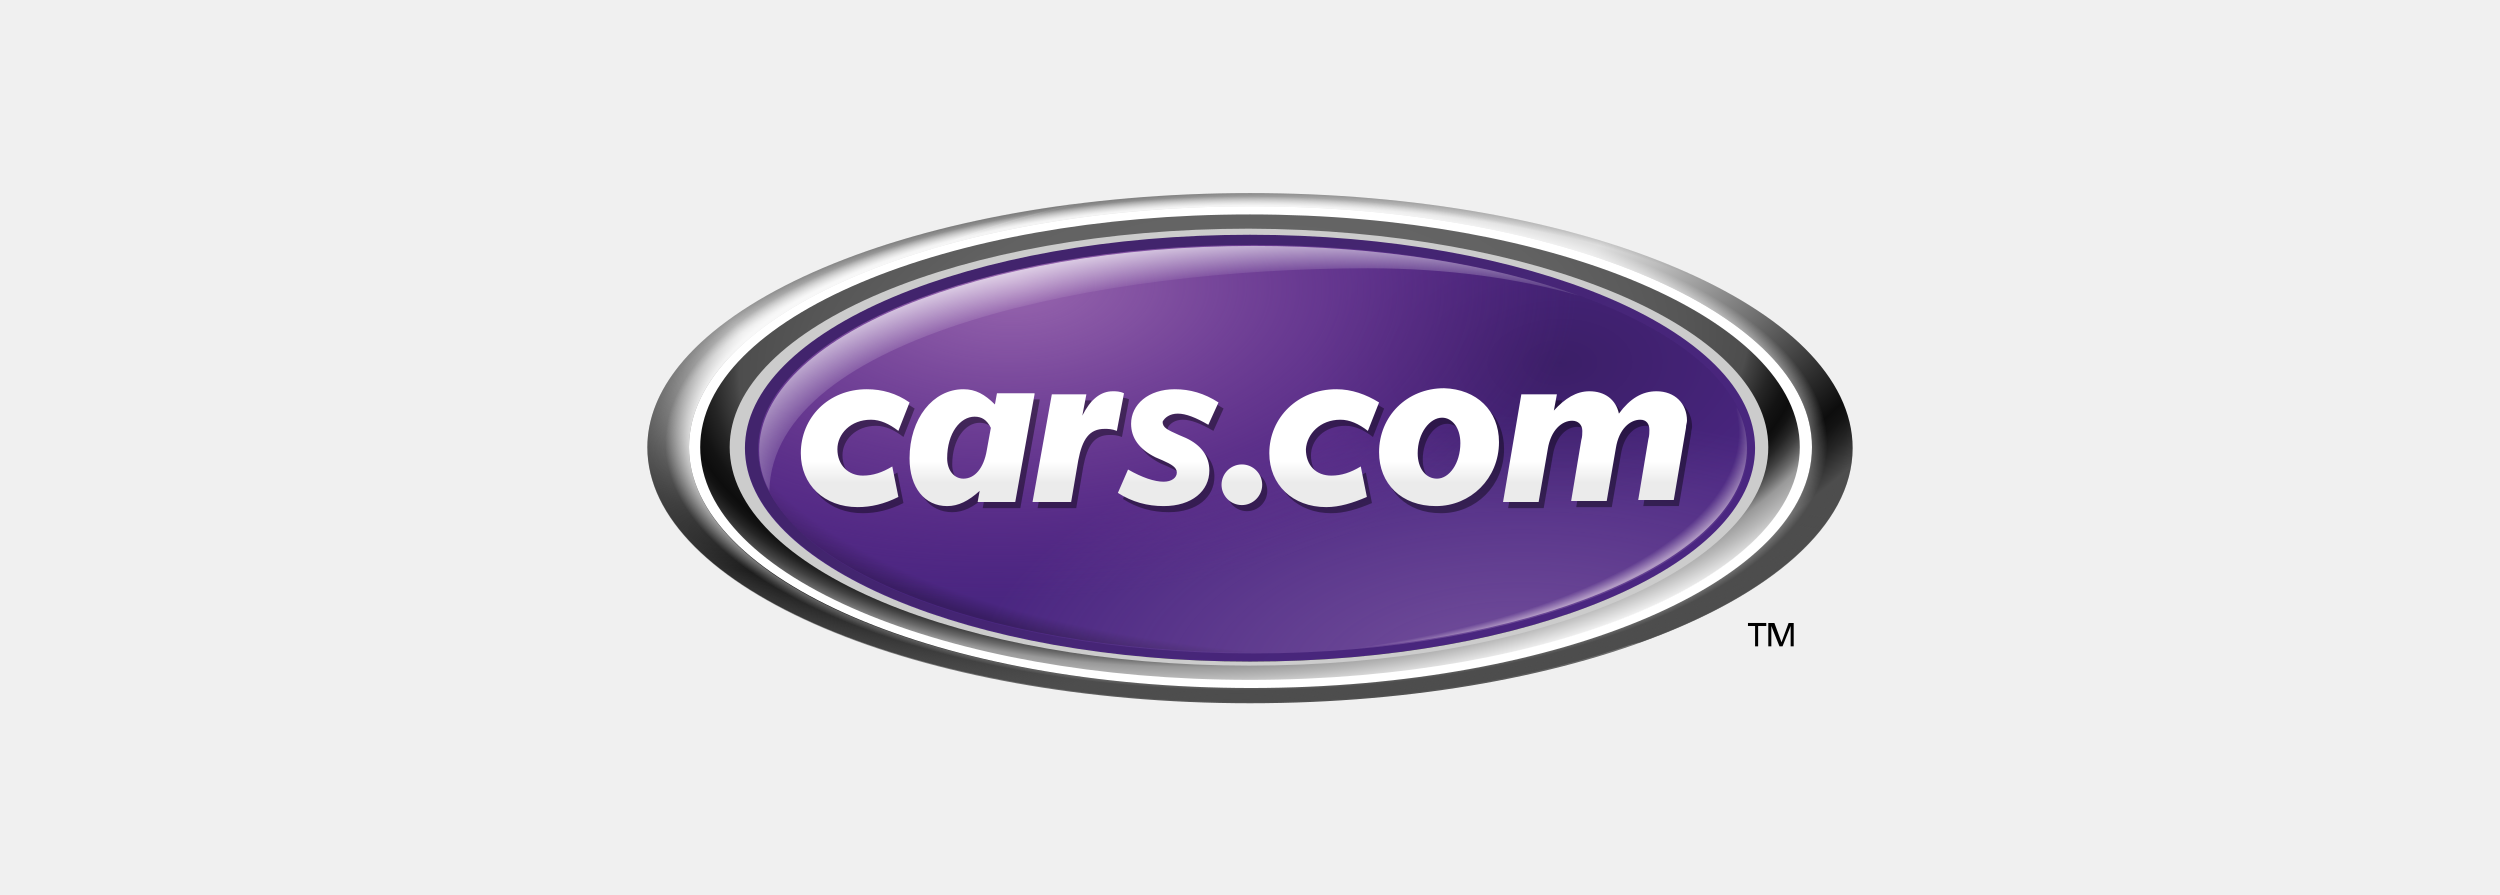
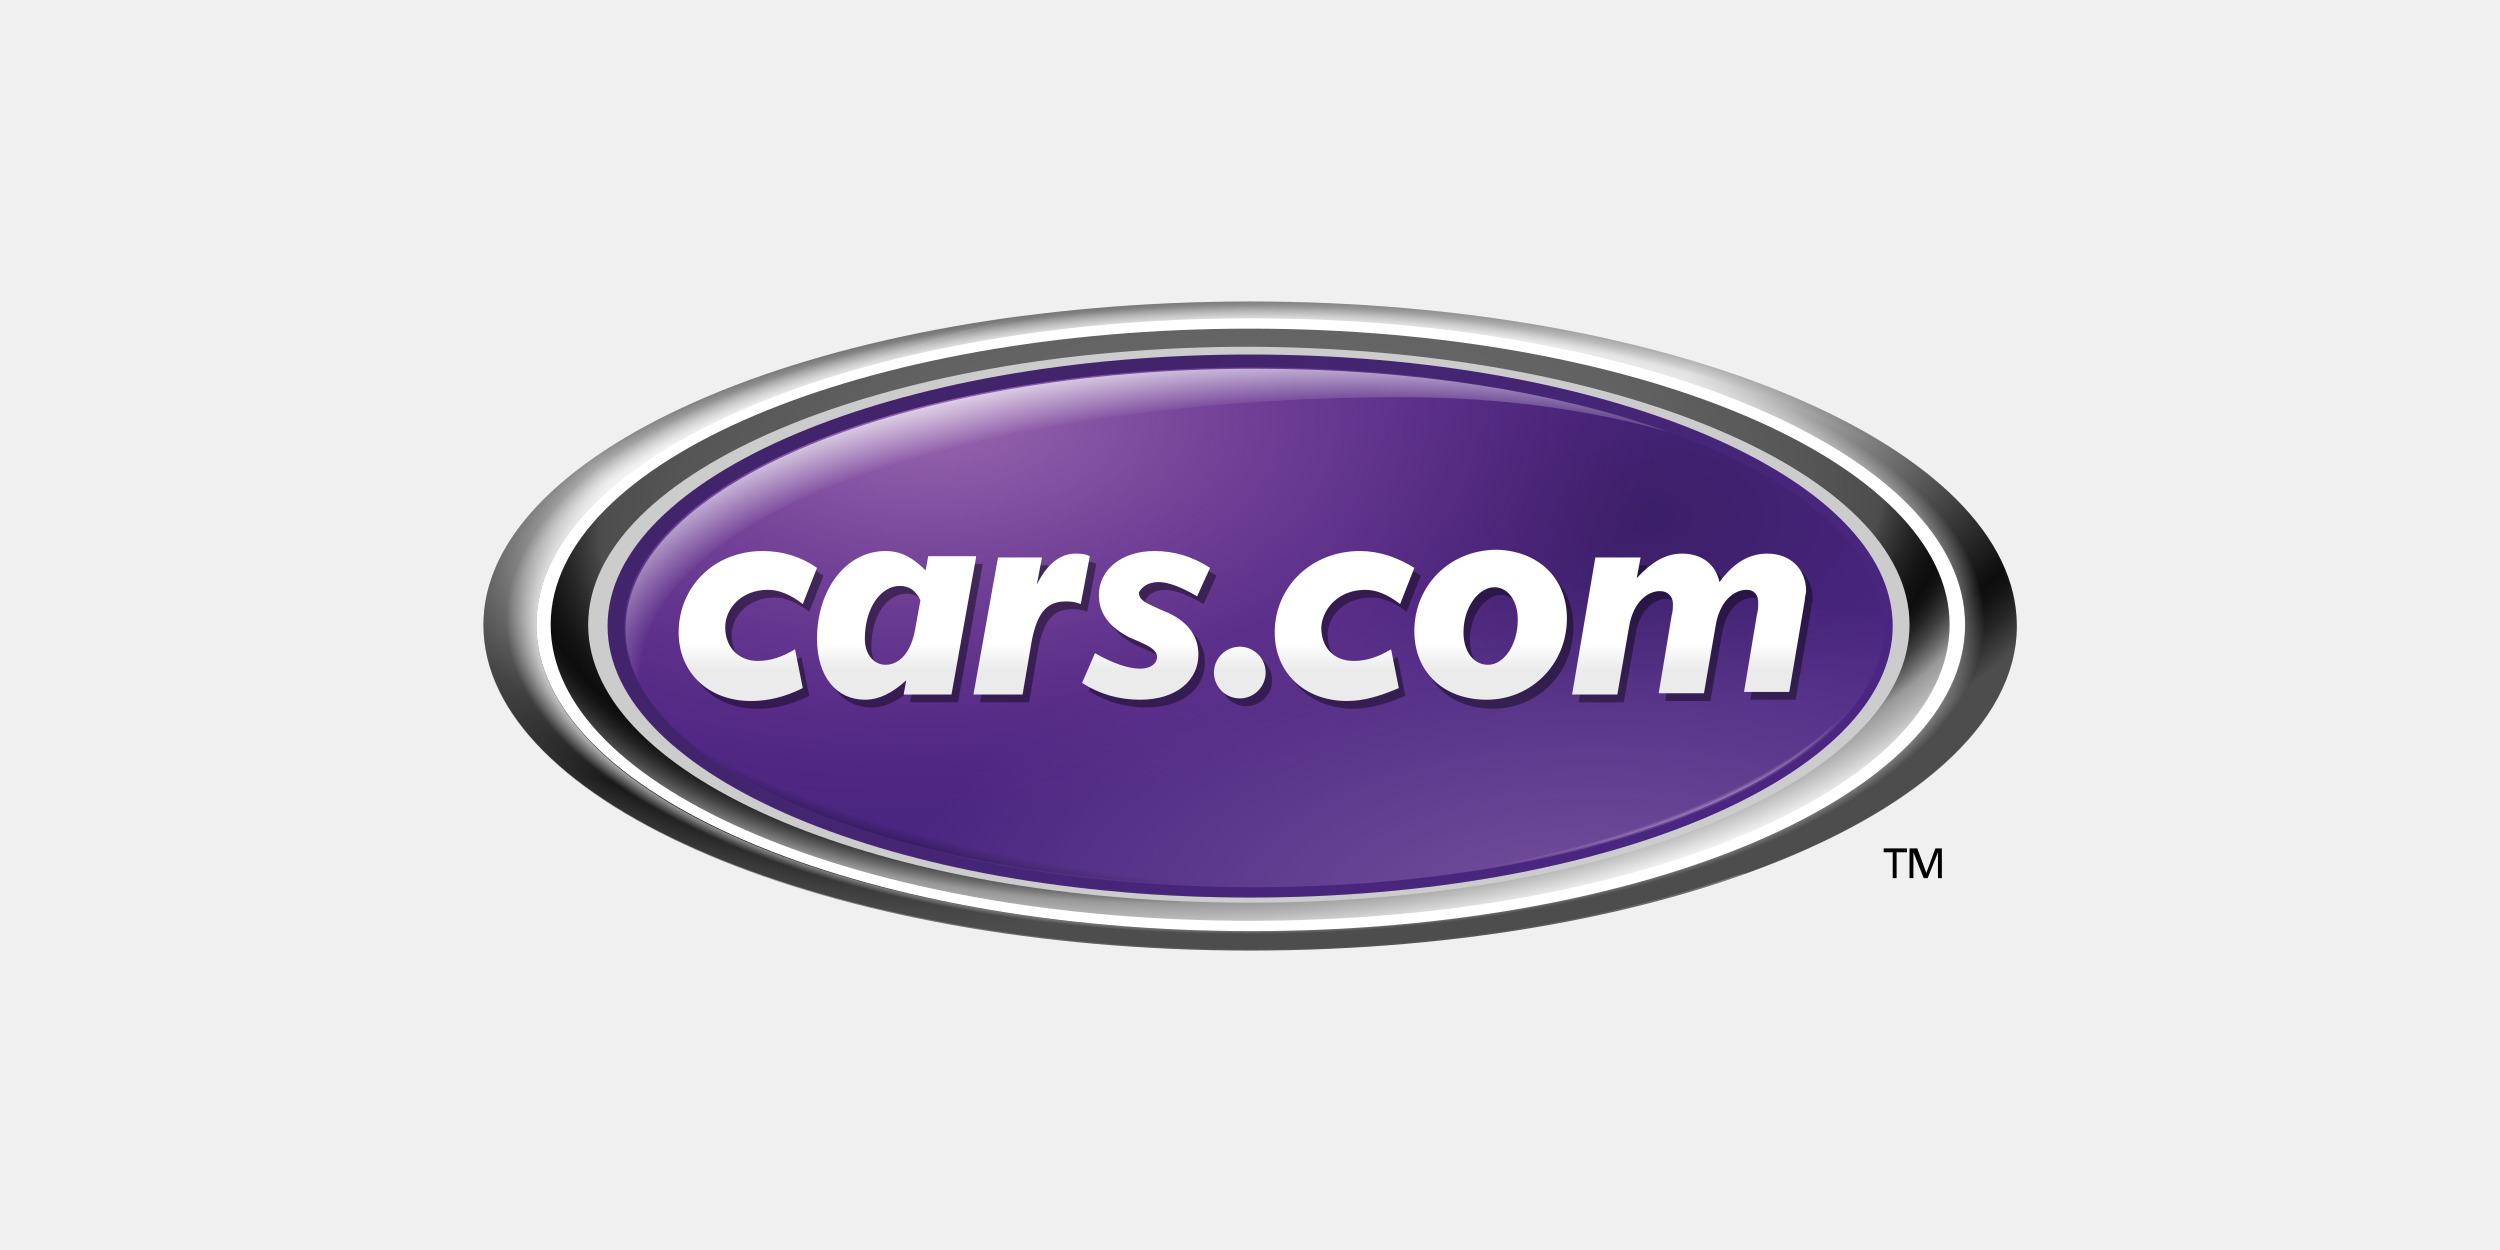
- <svg xmlns="http://www.w3.org/2000/svg" version="1.1" id="Layer_1" x="0px" y="0px" viewBox="0 0 246 88" enable-background="new 0 0 246 88" xml:space="preserve">
+ <svg xmlns="http://www.w3.org/2000/svg" version="1.1" id="Layer_1" x="0px" y="0px" width="576px" height="288px" viewBox="0 0 576 288" enable-background="new 0 0 576 288" xml:space="preserve">
  <g>
-     <radialGradient id="SVGID_1_" cx="93.346" cy="16.816" r="83.801" gradientTransform="matrix(-0.8303 0.5574 -0.4031 -0.6005 177.6271 -25.1139)" gradientUnits="userSpaceOnUse">
+     <radialGradient id="SVGID_1_" cx="96.722" cy="371.507" r="106.616" gradientTransform="matrix(-1.9441 1.3051 0.9438 1.406 37.0803 -585.6257)" gradientUnits="userSpaceOnUse">
      <stop offset="0.309" style="stop-color:#DEDEDE" />
      <stop offset="0.392" style="stop-color:#9E9E9E" />
      <stop offset="0.522" style="stop-color:#3F3F3F" />
      <stop offset="0.581" style="stop-color:#1A1A1A" />
      <stop offset="0.609" style="stop-color:#202020" />
      <stop offset="0.834" style="stop-color:#4D4D4D" />
    </radialGradient>
-     <path fill="url(#SVGID_1_)" d="M75,41.7C75,32.3,87.6,24.2,106,20c-24.4,3.1-42.3,12.7-42.3,24c0,13.9,26.6,25.1,59.3,25.1   c14.7,0,28.1-2.3,38.4-6c-8.3,1.9-17.8,3-27.9,3C101.2,66.2,75,55.2,75,41.7z" />
-     <radialGradient id="SVGID_2_" cx="122.587" cy="-22.289" r="95.212" gradientUnits="userSpaceOnUse">
+     <path fill="url(#SVGID_1_)" d="M145.044,137.085c0-28.002,37.534-52.131,92.346-64.643   c-72.686,9.235-126.008,37.833-126.008,71.494c0,41.408,79.239,74.771,176.649,74.771c43.791,0,83.708-6.853,114.39-17.873   c-24.724,5.659-53.024,8.936-83.11,8.936C223.091,210.068,145.044,177.301,145.044,137.085z" />
+     <radialGradient id="SVGID_2_" cx="168.9" cy="259.89" r="121.133" gradientTransform="matrix(2.3415 0 0 -2.3415 -108.6707 554.9887)" gradientUnits="userSpaceOnUse">
      <stop offset="0" style="stop-color:#DEDEDE" />
      <stop offset="0.609" style="stop-color:#DEDEDE" />
      <stop offset="0.659" style="stop-color:#BFBFBF" />
      <stop offset="0.767" style="stop-color:#717171" />
      <stop offset="0.896" style="stop-color:#0D0D0D" />
      <stop offset="0.908" style="stop-color:#131313" />
      <stop offset="0.925" style="stop-color:#262626" />
      <stop offset="0.946" style="stop-color:#444444" />
      <stop offset="0.951" style="stop-color:#4D4D4D" />
    </radialGradient>
-     <path fill="url(#SVGID_2_)" d="M182.3,44.1c0-13.9-26.6-25.1-59.3-25.1c-5.9,0-11.6,0.4-17,1.1C87.6,24.2,75,32.3,75,41.7   c0,13.5,26.2,24.5,58.5,24.5c10.1,0,19.6-1.1,27.9-3C174.2,58.6,182.3,51.7,182.3,44.1z" />
-     <ellipse fill="#4A2681" cx="123" cy="44" rx="49.9" ry="21.1" />
-     <radialGradient id="eyebrow_shadow_right_2_" cx="153.5" cy="35.698" r="15.268" fx="153.493" fy="35.698" gradientTransform="matrix(-1.693412e-02 -0.9999 1.6456 -2.787068e-02 97.3557 190.1711)" gradientUnits="userSpaceOnUse">
+     <path fill="url(#SVGID_2_)" d="M464.682,144.234c0-41.407-79.238-74.771-176.65-74.771c-17.575,0-34.555,1.191-50.641,3.277   c-54.812,12.214-92.346,36.343-92.346,64.345c0,40.216,78.047,72.983,174.267,72.983c30.086,0,58.387-3.277,83.11-8.938   C440.552,187.429,464.682,166.874,464.682,144.234z" />
+     <ellipse fill="#4A2681" cx="288.032" cy="143.936" rx="148.648" ry="62.855" />
+     <radialGradient id="eyebrow_shadow_right_2_" cx="86.41" cy="220.542" r="19.425" fx="86.4" fy="220.542" gradientTransform="matrix(-0.0397 -2.3412 -3.8531 0.0653 1232.098 307.0975)" gradientUnits="userSpaceOnUse">
      <stop offset="0" style="stop-color:#000000;stop-opacity:0.2" />
      <stop offset="1" style="stop-color:#000000;stop-opacity:0" />
    </radialGradient>
-     <ellipse id="eyebrow_shadow_right_1_" fill="url(#eyebrow_shadow_right_2_)" cx="123.3" cy="44.2" rx="48.7" ry="20.1" />
-     <radialGradient id="lower_left_rim_shadow_2_" cx="669.381" cy="-1148.589" r="27.247" fx="664.636" fy="-1133.707" gradientTransform="matrix(3.106681e-03 1 2.5435 -7.901844e-03 3056.222 -639.5767)" gradientUnits="userSpaceOnUse">
+     <ellipse id="eyebrow_shadow_right_1_" fill="url(#eyebrow_shadow_right_2_)" cx="288.927" cy="144.531" rx="145.071" ry="59.876" />
+     <radialGradient id="lower_left_rim_shadow_2_" cx="737.587" cy="1417.632" r="34.665" fx="731.55" fy="1436.565" gradientTransform="matrix(0.0073 2.3415 -5.9555 0.0185 8766.693 -1624.579)" gradientUnits="userSpaceOnUse">
      <stop offset="0.957" style="stop-color:#000000;stop-opacity:0" />
      <stop offset="0.99" style="stop-color:#000000;stop-opacity:0.23" />
    </radialGradient>
-     <path id="lower_left_rim_shadow_1_" fill="url(#lower_left_rim_shadow_2_)" d="M134.4,62c7.9,0,14.8-1,20.8-2.7   c-8.6,3.1-19.7,4.9-32,4.9c-26.9,0-48.7-9-48.7-20.1c0-1.4,0.3-2.7,1-4C76,55.5,108.2,62,134.4,62z" />
-     <radialGradient id="bottom_right_glow_2_" cx="149.697" cy="67.26" r="26.446" gradientTransform="matrix(-9.634215e-04 -1 2.0465 -1.971642e-03 12.1935 217.0903)" gradientUnits="userSpaceOnUse">
+     <path id="lower_left_rim_shadow_1_" fill="url(#lower_left_rim_shadow_2_)" d="M321.992,197.557c23.533,0,44.086-2.979,61.96-8.043   c-25.619,9.234-58.685,14.596-95.324,14.596c-80.133,0-145.073-26.809-145.073-59.875c0-4.171,0.894-8.043,2.979-11.916   C148.023,178.193,243.944,197.557,321.992,197.557z" />
+     <radialGradient id="bottom_right_glow_1_" cx="74.868" cy="195.282" r="33.646" gradientTransform="matrix(-0.0023 -2.3415 -4.7918 0.0046 1303.487 387.6221)" gradientUnits="userSpaceOnUse">
      <stop offset="0" style="stop-color:#B895C8;stop-opacity:0.4" />
      <stop offset="1" style="stop-color:#B895C8;stop-opacity:0" />
    </radialGradient>
-     <ellipse id="bottom_right_glow_3_" fill="url(#bottom_right_glow_2_)" cx="123.3" cy="44.2" rx="48.7" ry="20.1" />
-     <radialGradient id="lower_right_rim_light_2_" cx="129.859" cy="-1152.208" r="23.462" fx="125.773" fy="-1139.393" gradientTransform="matrix(-3.106681e-03 1 -2.5435 -7.901844e-03 -2816.08 -96.467)" gradientUnits="userSpaceOnUse">
+     <ellipse id="bottom_right_glow_3_" fill="url(#bottom_right_glow_1_)" cx="288.927" cy="144.531" rx="145.071" ry="59.876" />
+     <radialGradient id="lower_right_rim_light_2_" cx="198.761" cy="1457.901" r="29.849" fx="193.563" fy="1474.205" gradientTransform="matrix(-0.0073 2.3415 5.9555 0.0185 -8419.408 -352.907)" gradientUnits="userSpaceOnUse">
      <stop offset="0.97" style="stop-color:#FDF1F6;stop-opacity:0" />
      <stop offset="0.99" style="stop-color:#FDF1F6;stop-opacity:0.5" />
    </radialGradient>
-     <path id="lower_right_rim_light_1_" fill="url(#lower_right_rim_light_2_)" d="M112,62c-7.9,0-14.8-1-20.8-2.7   c8.6,3.1,19.7,4.9,32,4.9c26.9,0,48.7-9,48.7-20.1c0-1.4-0.3-2.7-1-4C170.5,55.5,138.2,62,112,62z" />
-     <radialGradient id="top_left_glow_circle_2_" cx="99.309" cy="29.774" r="29.323" fx="97.143" fy="29.454" gradientTransform="matrix(2.140820e-02 0.9998 -1.9051 4.079418e-02 153.9064 -70.7263)" gradientUnits="userSpaceOnUse">
+     <path id="lower_right_rim_light_1_" fill="url(#lower_right_rim_light_2_)" d="M255.264,197.557   c-23.534,0-44.088-2.979-61.961-8.043c25.619,9.234,58.685,14.596,95.325,14.596c80.132,0,145.072-26.809,145.072-59.875   c0-4.171-0.894-8.043-2.979-11.916C429.53,178.193,333.311,197.557,255.264,197.557z" />
+     <radialGradient id="top_left_glow_circle_2_" cx="165.711" cy="278.706" r="37.306" fx="162.955" fy="278.299" gradientTransform="matrix(0.0501 2.341 4.4607 -0.0955 -1034.076 -259.7405)" gradientUnits="userSpaceOnUse">
      <stop offset="0" style="stop-color:#9967AF" />
      <stop offset="0.243" style="stop-color:#935EAB;stop-opacity:0.757" />
      <stop offset="0.626" style="stop-color:#84489F;stop-opacity:0.374" />
      <stop offset="1" style="stop-color:#712B90;stop-opacity:0" />
    </radialGradient>
-     <ellipse id="top_left_glow_circle_1_" fill="url(#top_left_glow_circle_2_)" cx="123.3" cy="44.2" rx="48.7" ry="20.1" />
-     <radialGradient id="top_left_rim_eyebrow_2_" cx="129.468" cy="47.238" r="23.701" fx="122.043" fy="50.121" gradientTransform="matrix(3.106681e-03 -1 2.514 7.810134e-03 10.3108 176.3364)" gradientUnits="userSpaceOnUse">
+     <ellipse id="top_left_glow_circle_1_" fill="url(#top_left_glow_circle_2_)" cx="288.927" cy="144.531" rx="145.071" ry="59.876" />
+     <radialGradient id="top_left_rim_eyebrow_2_" cx="60.288" cy="222.208" r="30.154" fx="50.841" fy="225.876" gradientTransform="matrix(0.0073 -2.3415 -5.8864 -0.0183 1614.874 298.8059)" gradientUnits="userSpaceOnUse">
      <stop offset="0.885" style="stop-color:#FFFFFF;stop-opacity:0" />
      <stop offset="1" style="stop-color:#FFFFFF;stop-opacity:0.7" />
    </radialGradient>
-     <path id="top_left_rim_eyebrow_1_" fill="url(#top_left_rim_eyebrow_2_)" d="M134.6,26.4c7.9,0,14.8,1,20.8,2.7   c-8.6-3.1-19.7-4.9-32-4.9c-26.9,0-48.7,9-48.7,20.1c0,1.4,0.3,2.7,1,4C76.1,32.9,108.3,26.4,134.6,26.4z" />
-     <path opacity="0.4" d="M85.8,38.9c1.5,0,2.9,0.4,4.2,1.3L88.9,43c-0.9-0.7-1.8-1.1-2.7-1.1c-2,0-3.3,1.4-3.3,2.9   c0,1.6,1.1,2.6,2.5,2.6c1,0,1.9-0.3,2.9-0.9l0.6,3c-1.4,0.7-2.7,1-4,1c-3.3,0-5.6-2.2-5.6-5.3C79.3,41.7,82,38.9,85.8,38.9z    M132.4,41.9c0.9,0,1.8,0.4,2.7,1.1l1.1-2.8c-1.3-0.8-2.7-1.3-4.2-1.3c-3.8,0-6.6,2.8-6.6,6.3c0,3.1,2.3,5.3,5.6,5.3   c1.3,0,2.6-0.4,4-1l-0.6-3c-1,0.6-1.9,0.9-2.9,0.9c-1.5,0-2.5-1-2.5-2.6C129,43.3,130.3,41.9,132.4,41.9z M102.3,39.4L100.4,50   h-3.7l0.2-1.1c-1.1,1-2.1,1.5-3.2,1.5c-2.2,0-3.7-1.8-3.7-4.7c0-3.9,2.3-6.8,5.3-6.8c1.2,0,2.1,0.5,3.1,1.5l0.2-1.1H102.3z    M98,42.7c-0.4-0.8-0.9-1.1-1.6-1.1c-1.4,0-2.7,1.6-2.7,4.1c0,1.2,0.7,2,1.6,2c1.1,0,2-1,2.3-2.8L98,42.7z M110,39.1   c-1.2,0-2.2,0.8-3,2.4l0.4-2.1h-3.4L102.1,50h3.8l0.7-4.1c0.4-2.1,1.1-3.1,2.6-3.1c0.3,0,0.7,0,1.2,0.2l0.7-3.7   C110.7,39.1,110.3,39.1,110,39.1z M116.4,41.3c0.8,0,1.8,0.4,3,1.1l1-2.2c-1.4-0.9-2.8-1.3-4.3-1.3c-2.6,0-4.3,1.5-4.3,3.4   c0,1.4,0.8,2.5,2.4,3.3l0.7,0.3c0.9,0.4,1.4,0.7,1.4,1.2c0,0.5-0.5,0.9-1.3,0.9c-0.9,0-2.1-0.4-3.5-1.2l-1,2.3   c1.4,0.9,2.9,1.3,4.5,1.3c2.8,0,4.5-1.5,4.5-3.5c0-1.4-0.8-2.5-2.3-3.2l-0.7-0.3c-1.1-0.5-1.6-0.7-1.6-1.3   C115.1,41.7,115.6,41.3,116.4,41.3z M122.7,46.3c-1.1,0-2,0.9-2,2c0,1.1,0.9,2,2,2c1.1,0,2-0.9,2-2   C124.7,47.2,123.8,46.3,122.7,46.3z M148,44.2c0,3.6-2.8,6.3-6.2,6.3c-3.4,0-5.6-2.2-5.6-5.3c0-3.5,2.7-6.3,6.4-6.3   C145.8,38.9,148,41,148,44.2z M144.2,44.2c0-1.5-0.8-2.5-1.8-2.5c-1.2,0-2.4,1.5-2.4,3.5c0,1.5,0.8,2.5,1.9,2.5   C143.1,47.7,144.2,46.3,144.2,44.2z M163.5,39.1c-1.4,0-2.6,0.7-3.7,2.2c-0.3-1.4-1.4-2.2-2.9-2.2c-1.3,0-2.4,0.7-3.5,1.9l0.3-1.6   h-3.5L148.4,50h3.5l0.9-5.2c0.3-1.9,1.4-2.8,2.4-2.8c0.6,0,1,0.4,1,1c0,0.2,0,0.6-0.1,0.9l-1,6h3.5l0.9-5.2   c0.3-1.9,1.4-2.8,2.4-2.8c0.6,0,0.9,0.4,0.9,1c0,0.2,0,0.6-0.1,0.9l-1,6h3.5l1.2-7.1c0-0.3,0.1-0.5,0.1-0.7   C166.5,40.3,165.3,39.1,163.5,39.1z" />
-     <linearGradient id="SVGID_3_" gradientUnits="userSpaceOnUse" x1="122.403" y1="38.267" x2="122.403" y2="49.934">
+     <path id="top_left_rim_eyebrow_1_" fill="url(#top_left_rim_eyebrow_2_)" d="M322.588,91.507c23.532,0,44.087,2.979,61.961,8.043   c-25.619-9.235-58.686-14.597-95.325-14.597c-80.133,0-145.073,26.81-145.073,59.877c0,4.169,0.894,8.042,2.979,11.915   C148.321,110.87,244.242,91.507,322.588,91.507z" />
+     <path opacity="0.4" enable-background="new    " d="M177.216,128.744c4.468,0,8.639,1.192,12.512,3.873l-3.277,8.341   c-2.681-2.085-5.362-3.277-8.043-3.277c-5.958,0-9.83,4.17-9.83,8.639c0,4.766,3.277,7.745,7.447,7.745   c2.979,0,5.66-0.894,8.638-2.681l1.788,8.937c-4.171,2.086-8.043,2.979-11.916,2.979c-9.83,0-16.682-6.554-16.682-15.789   C157.854,137.085,165.896,128.744,177.216,128.744z M316.033,137.681c2.682,0,5.363,1.191,8.044,3.277l3.276-8.341   c-3.873-2.383-8.042-3.873-12.512-3.873c-11.319,0-19.661,8.341-19.661,18.767c0,9.235,6.853,15.789,16.683,15.789   c3.872,0,7.745-1.191,11.916-2.979l-1.787-8.937c-2.979,1.787-5.66,2.681-8.64,2.681c-4.468,0-7.447-2.979-7.447-7.745   C305.905,141.851,309.778,137.681,316.033,137.681z M226.369,130.233l-5.66,31.576h-11.022l0.596-3.277   c-3.277,2.979-6.256,4.469-9.533,4.469c-6.553,0-11.021-5.362-11.021-14.001c0-11.618,6.852-20.256,15.788-20.256   c3.575,0,6.256,1.49,9.234,4.469l0.596-3.277h11.022V130.233z M213.559,140.063c-1.191-2.383-2.681-3.277-4.766-3.277   c-4.171,0-8.043,4.767-8.043,12.213c0,3.575,2.085,5.959,4.767,5.959c3.277,0,5.958-2.979,6.852-8.342L213.559,140.063z    M249.306,129.34c-3.575,0-6.554,2.383-8.937,7.149l1.192-6.256h-10.128l-5.66,31.576h11.32l2.085-12.213   c1.191-6.256,3.277-9.235,7.746-9.235c0.893,0,2.084,0,3.574,0.596l2.085-11.022C251.392,129.34,250.199,129.34,249.306,129.34z    M268.371,135.894c2.383,0,5.362,1.191,8.937,3.277l2.979-6.554c-4.17-2.681-8.341-3.873-12.81-3.873   c-7.745,0-12.809,4.469-12.809,10.128c0,4.17,2.383,7.447,7.149,9.83l2.085,0.895c2.681,1.19,4.17,2.085,4.17,3.574   c0,1.49-1.489,2.681-3.873,2.681c-2.681,0-6.255-1.19-10.426-3.573l-2.979,6.851c4.171,2.681,8.64,3.872,13.405,3.872   c8.341,0,13.405-4.469,13.405-10.426c0-4.171-2.383-7.447-6.852-9.533l-2.085-0.894c-3.276-1.49-4.766-2.085-4.766-3.873   C264.499,137.085,265.988,135.894,268.371,135.894z M287.138,150.787c-3.277,0-5.958,2.681-5.958,5.959   c0,3.277,2.681,5.957,5.958,5.957s5.958-2.68,5.958-5.957C293.096,153.468,290.415,150.787,287.138,150.787z M362.506,144.532   c0,10.724-8.342,18.768-18.471,18.768c-10.128,0-16.682-6.554-16.682-15.789c0-10.426,8.043-18.767,19.064-18.767   C355.95,128.744,362.506,135,362.506,144.532z M351.185,144.532c0-4.469-2.383-7.447-5.362-7.447   c-3.573,0-7.149,4.468-7.149,10.426c0,4.469,2.384,7.448,5.661,7.448C347.908,154.959,351.185,150.787,351.185,144.532z    M408.678,129.34c-4.171,0-7.745,2.085-11.021,6.554c-0.895-4.171-4.171-6.554-8.64-6.554c-3.872,0-7.149,2.085-10.426,5.66   l0.894-4.766h-10.427l-5.362,31.576h10.427l2.681-15.49c0.896-5.66,4.171-8.341,7.149-8.341c1.788,0,2.979,1.192,2.979,2.979   c0,0.596,0,1.787-0.299,2.681l-2.978,17.874h10.425l2.682-15.49c0.895-5.66,4.171-8.341,7.15-8.341c1.787,0,2.68,1.191,2.68,2.979   c0,0.596,0,1.788-0.297,2.681l-2.979,17.874h10.427l3.574-21.15c0-0.893,0.298-1.49,0.298-2.085   C417.614,132.914,414.04,129.34,408.678,129.34z" />
+     <linearGradient id="SVGID_3_" gradientUnits="userSpaceOnUse" x1="168.662" y1="182.847" x2="168.662" y2="168.004" gradientTransform="matrix(2.3415 0 0 -2.3415 -108.6707 554.9887)">
      <stop offset="0.611" style="stop-color:#FFFFFF" />
      <stop offset="0.791" style="stop-color:#EBEBEB" />
    </linearGradient>
-     <path fill="url(#SVGID_3_)" d="M85.3,38.3c1.5,0,2.9,0.4,4.2,1.3l-1.1,2.8c-0.9-0.7-1.8-1.1-2.7-1.1c-2,0-3.3,1.4-3.3,2.9   c0,1.6,1.1,2.6,2.5,2.6c1,0,1.9-0.3,2.9-0.9l0.6,3c-1.4,0.7-2.7,1-4,1c-3.3,0-5.6-2.2-5.6-5.3C78.8,41.1,81.5,38.3,85.3,38.3z    M131.9,41.3c0.9,0,1.8,0.4,2.7,1.1l1.1-2.8c-1.3-0.8-2.7-1.3-4.2-1.3c-3.8,0-6.6,2.8-6.6,6.3c0,3.1,2.3,5.3,5.6,5.3   c1.3,0,2.6-0.4,4-1l-0.6-3c-1,0.6-1.9,0.9-2.9,0.9c-1.5,0-2.5-1-2.5-2.6C128.6,42.7,129.9,41.3,131.9,41.3z M101.8,38.8l-1.9,10.6   h-3.7l0.2-1.1c-1.1,1-2.1,1.5-3.2,1.5c-2.2,0-3.7-1.8-3.7-4.7c0-3.9,2.3-6.8,5.3-6.8c1.2,0,2.1,0.5,3.1,1.5l0.2-1.1H101.8z    M97.5,42.1c-0.4-0.8-0.9-1.1-1.6-1.1c-1.4,0-2.7,1.6-2.7,4.1c0,1.2,0.7,2,1.6,2c1.1,0,2-1,2.3-2.8L97.5,42.1z M109.5,38.5   c-1.2,0-2.2,0.8-3,2.4l0.4-2.1h-3.4l-1.9,10.6h3.8l0.7-4.1c0.4-2.1,1.1-3.1,2.6-3.1c0.3,0,0.7,0,1.2,0.2l0.7-3.7   C110.2,38.5,109.8,38.5,109.5,38.5z M115.9,40.7c0.8,0,1.8,0.4,3,1.1l1-2.2c-1.4-0.9-2.8-1.3-4.3-1.3c-2.6,0-4.3,1.5-4.3,3.4   c0,1.4,0.8,2.5,2.4,3.3l0.7,0.3c0.9,0.4,1.4,0.7,1.4,1.2c0,0.5-0.5,0.9-1.3,0.9c-0.9,0-2.1-0.4-3.5-1.2l-1,2.3   c1.4,0.9,2.9,1.3,4.5,1.3c2.8,0,4.5-1.5,4.5-3.5c0-1.4-0.8-2.5-2.3-3.2l-0.7-0.3c-1.1-0.5-1.6-0.7-1.6-1.3   C114.6,41.1,115.1,40.7,115.9,40.7z M122.2,45.7c-1.1,0-2,0.9-2,2c0,1.1,0.9,2,2,2c1.1,0,2-0.9,2-2   C124.2,46.6,123.3,45.7,122.2,45.7z M147.5,43.5c0,3.6-2.8,6.3-6.2,6.3c-3.4,0-5.6-2.2-5.6-5.3c0-3.5,2.7-6.3,6.4-6.3   C145.3,38.3,147.5,40.4,147.5,43.5z M143.7,43.6c0-1.5-0.8-2.5-1.8-2.5c-1.2,0-2.4,1.5-2.4,3.5c0,1.5,0.8,2.5,1.9,2.5   C142.6,47.1,143.7,45.6,143.7,43.6z M163,38.5c-1.4,0-2.6,0.7-3.7,2.2c-0.3-1.4-1.4-2.2-2.9-2.2c-1.3,0-2.4,0.7-3.5,1.9l0.3-1.6   h-3.5l-1.8,10.6h3.5l0.9-5.2c0.3-1.9,1.4-2.8,2.4-2.8c0.6,0,1,0.4,1,1c0,0.2,0,0.6-0.1,0.9l-1,6h3.5l0.9-5.2   c0.3-1.9,1.4-2.8,2.4-2.8c0.6,0,0.9,0.4,0.9,1c0,0.2,0,0.6-0.1,0.9l-1,6h3.5l1.2-7.1c0-0.3,0.1-0.5,0.1-0.7   C166,39.7,164.8,38.5,163,38.5z" />
-     <linearGradient id="SVGID_4_" gradientUnits="userSpaceOnUse" x1="143.886" y1="71.103" x2="111.884" y2="29.738">
+     <path fill="url(#SVGID_3_)" d="M175.727,126.957c4.468,0,8.639,1.191,12.511,3.873l-3.277,8.341   c-2.681-2.085-5.362-3.277-8.043-3.277c-5.958,0-9.831,4.17-9.831,8.639c0,4.767,3.277,7.746,7.447,7.746   c2.979,0,5.66-0.895,8.639-2.682l1.787,8.936c-4.17,2.086-8.043,2.979-11.916,2.979c-9.831,0-16.682-6.553-16.682-15.789   C156.364,135.298,164.407,126.957,175.727,126.957z M314.544,135.894c2.682,0,5.362,1.191,8.044,3.277l3.275-8.341   c-3.871-2.383-8.043-3.873-12.511-3.873c-11.319,0-19.66,8.341-19.66,18.766c0,9.236,6.851,15.789,16.681,15.789   c3.874,0,7.745-1.191,11.916-2.979l-1.787-8.936c-2.979,1.787-5.66,2.682-8.639,2.682c-4.468,0-7.447-2.979-7.447-7.746   C304.714,140.063,308.587,135.894,314.544,135.894z M224.879,128.446l-5.66,31.578h-11.021l0.596-3.277   c-3.277,2.979-6.256,4.468-9.532,4.468c-6.554,0-11.022-5.362-11.022-14c0-11.619,6.852-20.257,15.788-20.257   c3.575,0,6.256,1.489,9.235,4.468l0.596-3.277h11.021V128.446z M212.069,138.276c-1.191-2.383-2.681-3.277-4.766-3.277   c-4.17,0-8.042,4.767-8.042,12.214c0,3.573,2.084,5.957,4.766,5.957c3.277,0,5.958-2.979,6.852-8.34L212.069,138.276z    M247.816,127.552c-3.574,0-6.553,2.383-8.937,7.149l1.191-6.255h-10.128l-5.66,31.578h11.319l2.085-12.215   c1.192-6.255,3.277-9.235,7.746-9.235c0.894,0,2.085,0,3.574,0.597l2.085-11.022C249.902,127.552,248.71,127.552,247.816,127.552z    M266.881,134.106c2.384,0,5.362,1.192,8.937,3.276l2.979-6.553c-4.17-2.681-8.34-3.873-12.809-3.873   c-7.746,0-12.81,4.468-12.81,10.128c0,4.17,2.383,7.447,7.149,9.831l2.085,0.893c2.681,1.191,4.171,2.086,4.171,3.575   s-1.49,2.681-3.873,2.681c-2.681,0-6.256-1.191-10.427-3.574l-2.979,6.852c4.17,2.682,8.639,3.872,13.405,3.872   c8.341,0,13.405-4.468,13.405-10.427c0-4.17-2.383-7.447-6.852-9.532l-2.085-0.893c-3.277-1.49-4.767-2.085-4.767-3.873   C263.009,135.298,264.499,134.106,266.881,134.106z M285.649,149c-3.277,0-5.958,2.682-5.958,5.959   c0,3.276,2.681,5.956,5.958,5.956c3.278,0,5.958-2.68,5.958-5.956C291.606,151.682,288.927,149,285.649,149z M361.015,142.447   c0,10.724-8.341,18.767-18.469,18.767s-16.683-6.553-16.683-15.788c0-10.426,8.044-18.767,19.065-18.767   C354.462,126.957,361.015,133.212,361.015,142.447z M349.696,142.745c0-4.468-2.383-7.447-5.362-7.447   c-3.576,0-7.149,4.468-7.149,10.425c0,4.469,2.383,7.448,5.659,7.448C346.418,153.171,349.696,148.702,349.696,142.745z    M407.188,127.552c-4.17,0-7.746,2.085-11.022,6.554c-0.893-4.17-4.17-6.554-8.638-6.554c-3.873,0-7.149,2.085-10.427,5.66   l0.895-4.767h-10.427l-5.362,31.578h10.427l2.681-15.491c0.893-5.66,4.17-8.341,7.149-8.341c1.786,0,2.979,1.191,2.979,2.979   c0,0.596,0,1.787-0.299,2.681l-2.979,17.874h10.426l2.682-15.49c0.893-5.661,4.169-8.341,7.148-8.341   c1.787,0,2.682,1.191,2.682,2.979c0,0.596,0,1.787-0.299,2.681l-2.979,17.874h10.426l3.576-21.15c0-0.894,0.297-1.49,0.297-2.085   C416.126,131.127,412.551,127.552,407.188,127.552z" />
+     <linearGradient id="SVGID_4_" gradientUnits="userSpaceOnUse" x1="196.046" y1="141.109" x2="155.331" y2="193.735" gradientTransform="matrix(2.3415 0 0 -2.3415 -108.6707 554.9887)">
      <stop offset="0" style="stop-color:#231F20;stop-opacity:0" />
      <stop offset="1" style="stop-color:#231F20;stop-opacity:0.2" />
    </linearGradient>
-     <path fill="url(#SVGID_4_)" d="M172.7,44c0,11.6-22.3,21-49.7,21c-27.5,0-49.7-9.4-49.7-21c0-11.6,22.3-21,49.7-21   C150.4,23.1,172.7,32.5,172.7,44z M123.3,24.1c-26.9,0-48.7,9-48.7,20.1c0,11.1,21.8,20.1,48.7,20.1c26.9,0,48.7-9,48.7-20.1   C172,33.1,150.2,24.1,123.3,24.1z" />
+     <path fill="url(#SVGID_4_)" d="M436.084,143.936c0,34.556-66.43,62.557-148.052,62.557c-81.92,0-148.052-28.001-148.052-62.557   c0-34.555,66.43-62.557,148.052-62.557C369.654,81.677,436.084,109.679,436.084,143.936z M288.927,84.656   c-80.134,0-145.074,26.81-145.074,59.876s64.94,59.875,145.074,59.875c80.131,0,145.071-26.809,145.071-59.875   S369.058,84.656,288.927,84.656z" />
    <g>
-       <path d="M172.7,61.6H172v-0.3h1.8v0.3H173v2h-0.3V61.6z" />
-       <path d="M174.1,61.3h0.5l0.7,1.9l0.7-1.9h0.5v2.3h-0.3v-2h0l-0.8,2h-0.3l-0.8-2h0v2h-0.3V61.3z" />
+       <path d="M436.084,196.365h-2.086v-0.894h5.362v0.894h-2.383v5.958h-0.894V196.365z" />
+       <path d="M440.254,195.472h1.489l2.087,5.659l2.084-5.659h1.49v6.852h-0.895v-5.958l0,0l-2.383,5.958h-0.894l-2.383-5.958l0,0    v5.958h-0.894v-6.852H440.254z" />
    </g>
-     <radialGradient id="inner_ring-gradient_2_" cx="122.627" cy="38.064" r="67.401" fx="123.347" fy="37.433" gradientTransform="matrix(-0.9953 6.230212e-02 -3.172925e-02 -0.5032 245.8504 45.9333)" gradientUnits="userSpaceOnUse">
+     <radialGradient id="inner_ring-gradient_2_" cx="81.464" cy="387.43" r="85.75" fx="82.379" fy="386.627" gradientTransform="matrix(-2.3305 0.1459 0.0743 1.1782 447.8821 -352.9643)" gradientUnits="userSpaceOnUse">
      <stop offset="0.302" style="stop-color:#666666" />
      <stop offset="0.476" style="stop-color:#626262" />
      <stop offset="0.646" style="stop-color:#565656" />
      <stop offset="0.74" style="stop-color:#4D4D4D" />
      <stop offset="0.749" style="stop-color:#424242" />
      <stop offset="0.781" style="stop-color:#252525" />
      <stop offset="0.809" style="stop-color:#131313" />
      <stop offset="0.829" style="stop-color:#0D0D0D" />
      <stop offset="0.84" style="stop-color:#131313" />
      <stop offset="0.856" style="stop-color:#252525" />
      <stop offset="0.874" style="stop-color:#424242" />
      <stop offset="0.893" style="stop-color:#6A6A6A" />
      <stop offset="0.912" style="stop-color:#999999" />
      <stop offset="0.944" style="stop-color:#B8B8B8" />
      <stop offset="1" style="stop-color:#F7F7F7" />
    </radialGradient>
-     <path id="inner_ring-gradient_1_" fill="url(#inner_ring-gradient_2_)" d="M123,67c29.9,0,54.2-10.3,54.2-23   c0-12.7-24.3-23-54.2-23c-29.9,0-54.2,10.3-54.2,23C68.7,56.7,93,67,123,67z M173.9,44c0,11.8-22.8,21.3-50.9,21.3   C94.8,65.4,72,55.8,72,44c0-11.8,22.8-21.3,50.9-21.3C151.1,22.7,173.9,32.3,173.9,44z" />
-     <radialGradient id="outer_ring-rim_shadow_2_" cx="123.963" cy="43.623" r="64.689" fx="120.951" fy="37.439" gradientTransform="matrix(0.9999 -1.667674e-02 6.604655e-03 0.396 -0.2709 28.4161)" gradientUnits="userSpaceOnUse">
+     <path id="inner_ring-gradient_1_" fill="url(#inner_ring-gradient_2_)" d="M288.032,212.451c89.07,0,161.458-30.683,161.458-68.515   c0-37.832-72.388-68.515-161.458-68.515c-89.069,0-161.457,30.683-161.457,68.515C126.277,181.769,198.664,212.451,288.032,212.451   z M439.659,143.936c0,35.151-67.92,63.451-151.627,63.451c-84.005,0.299-151.924-28.3-151.924-63.451s67.919-63.451,151.626-63.451   C371.739,80.485,439.659,109.083,439.659,143.936z" />
+     <radialGradient id="outer_ring-rim_shadow_2_" cx="169.496" cy="69.132" r="82.3" fx="165.664" fy="61.265" gradientTransform="matrix(2.3412 -0.039 -0.0155 -0.9272 -104.8439 213.5331)" gradientUnits="userSpaceOnUse">
      <stop offset="0.898" style="stop-color:#4D4D4D;stop-opacity:0" />
      <stop offset="1" style="stop-color:#4D4D4D" />
    </radialGradient>
-     <path id="outer_ring-rim_shadow_1_" fill="url(#outer_ring-rim_shadow_2_)" d="M182.3,44.1c0,13.9-26.6,25.1-59.3,25.1   S63.7,57.9,63.7,44.1C63.7,30.2,90.2,19,123,19S182.3,30.2,182.3,44.1z M67.8,44c0,13.1,24.7,23.7,55.2,23.7S178.3,57,178.3,44   c0-13.1-24.7-23.7-55.2-23.7S67.8,30.9,67.8,44z" />
-     <radialGradient id="outer_ring-rim_highlight_2_" cx="122.633" cy="43.623" r="57.175" fx="110.721" fy="25.343" gradientTransform="matrix(1 1.114934e-03 -4.740664e-04 0.4252 2.075639e-02 24.9379)" gradientUnits="userSpaceOnUse">
+     <path id="outer_ring-rim_shadow_1_" fill="url(#outer_ring-rim_shadow_2_)" d="M464.682,144.234   c0,41.406-79.238,74.771-176.65,74.771c-97.41,0-176.649-33.661-176.649-74.771c0-41.407,78.941-74.771,176.649-74.771   C385.74,69.463,464.682,102.828,464.682,144.234z M123.596,143.936c0,39.025,73.58,70.6,164.436,70.6   c90.856,0,164.734-31.873,164.734-70.6c0-39.024-73.579-70.6-164.436-70.6C197.473,73.336,123.596,104.912,123.596,143.936z" />
+     <radialGradient id="outer_ring-rim_highlight_2_" cx="169.035" cy="83.086" r="72.74" fx="153.88" fy="59.829" gradientTransform="matrix(2.3415 0.0026 0.0011 -0.9956 -108.9421 225.0936)" gradientUnits="userSpaceOnUse">
      <stop offset="0.941" style="stop-color:#FFFFFF;stop-opacity:0.8" />
      <stop offset="1" style="stop-color:#FFFFFF;stop-opacity:0" />
    </radialGradient>
-     <path id="outer_ring-rim_highlight_1_" fill="url(#outer_ring-rim_highlight_2_)" d="M182.3,44.1c0,13.9-26.6,25.1-59.3,25.1   S63.7,57.9,63.7,44.1C63.7,30.2,90.2,19,123,19S182.3,30.2,182.3,44.1z M67.8,44c0,13.1,24.7,23.7,55.2,23.7S178.3,57,178.3,44   c0-13.1-24.7-23.7-55.2-23.7S67.8,30.9,67.8,44z" />
-     <path fill="#CCCCCC" d="M174,44c0,11.9-22.9,21.5-51.1,21.5c-28.2,0-51.1-9.6-51.1-21.5c0-11.9,22.9-21.5,51.1-21.5   C151.1,22.6,174,32.2,174,44z M123,23.1c-27.5,0-49.7,9.4-49.7,21c0,11.6,22.3,21,49.7,21c27.5,0,49.7-9.4,49.7-21   C172.7,32.5,150.4,23.1,123,23.1z" />
-     <path fill="#FFFFFF" d="M123.1,20.3c30.5,0,55.2,10.6,55.2,23.7c0,13.1-24.7,23.7-55.2,23.7S67.8,57,67.8,44   C67.8,30.9,92.6,20.3,123.1,20.3z M123,66.9c29.9,0,54.1-10.2,54.1-22.9c0-12.6-24.2-22.9-54.1-22.9c-29.9,0-54.1,10.2-54.1,22.9   C68.9,56.7,93.1,66.9,123,66.9z" />
+     <path id="outer_ring-rim_highlight_1_" fill="url(#outer_ring-rim_highlight_2_)" d="M464.682,144.234   c0,41.406-79.238,74.771-176.65,74.771c-97.41,0-176.649-33.661-176.649-74.771c0-41.407,78.941-74.771,176.649-74.771   C385.74,69.463,464.682,102.828,464.682,144.234z M123.596,143.936c0,39.025,73.58,70.6,164.436,70.6   c90.856,0,164.734-31.873,164.734-70.6c0-39.024-73.579-70.6-164.436-70.6C197.473,73.336,123.596,104.912,123.596,143.936z" />
+     <path fill="#CCCCCC" d="M439.957,143.936c0,35.449-68.218,64.047-152.223,64.047s-152.222-28.599-152.222-64.047   S203.729,79.89,287.734,79.89C371.739,80.188,439.957,108.785,439.957,143.936z M288.032,81.677   c-81.92,0-148.052,28.001-148.052,62.557c0,34.555,66.43,62.557,148.052,62.557c81.92,0,148.052-28.002,148.052-62.557   C436.084,109.679,369.654,81.677,288.032,81.677z" />
+     <path fill="#FFFFFF" d="M288.33,73.336c90.856,0,164.436,31.576,164.436,70.6c0,39.025-73.579,70.6-164.436,70.6   c-90.857,0-164.734-31.873-164.734-70.6C123.596,104.912,197.473,73.336,288.33,73.336z M288.032,212.153   c89.07,0,161.159-30.385,161.159-68.217c0-37.534-72.089-68.217-161.159-68.217c-89.069,0-161.159,30.386-161.159,68.217   C126.873,181.769,198.962,212.153,288.032,212.153z" />
  </g>
</svg>
